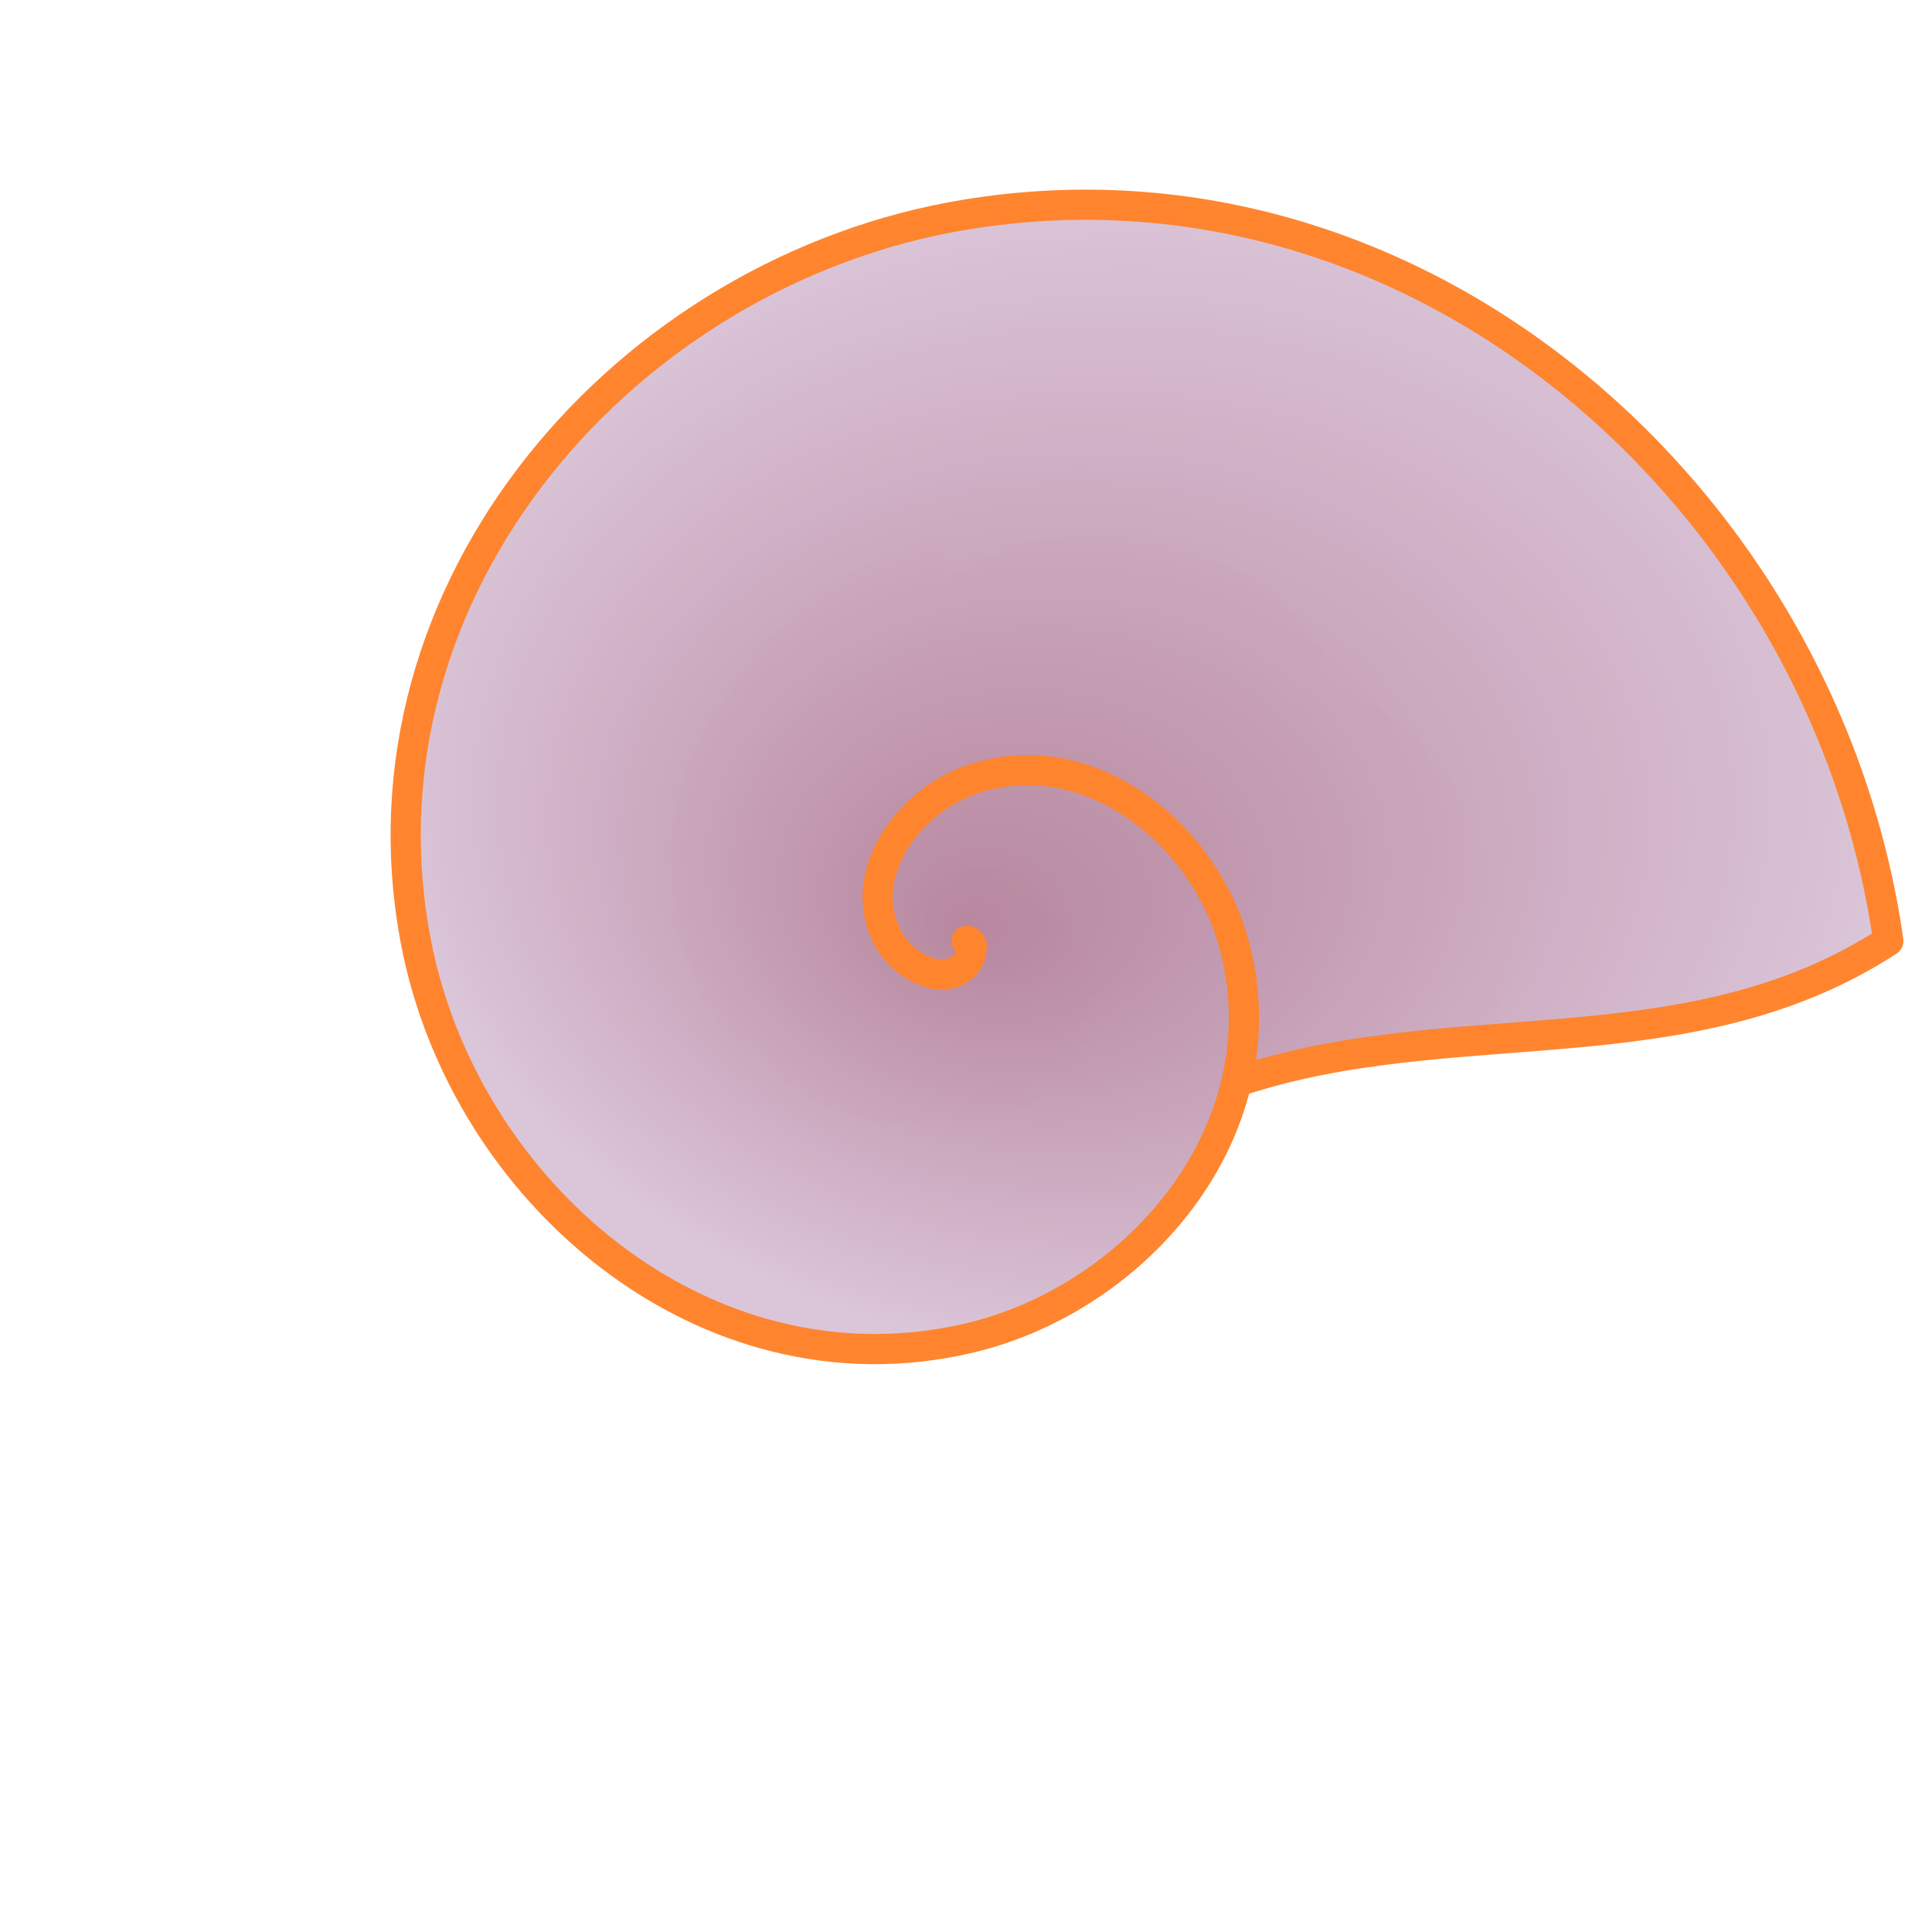
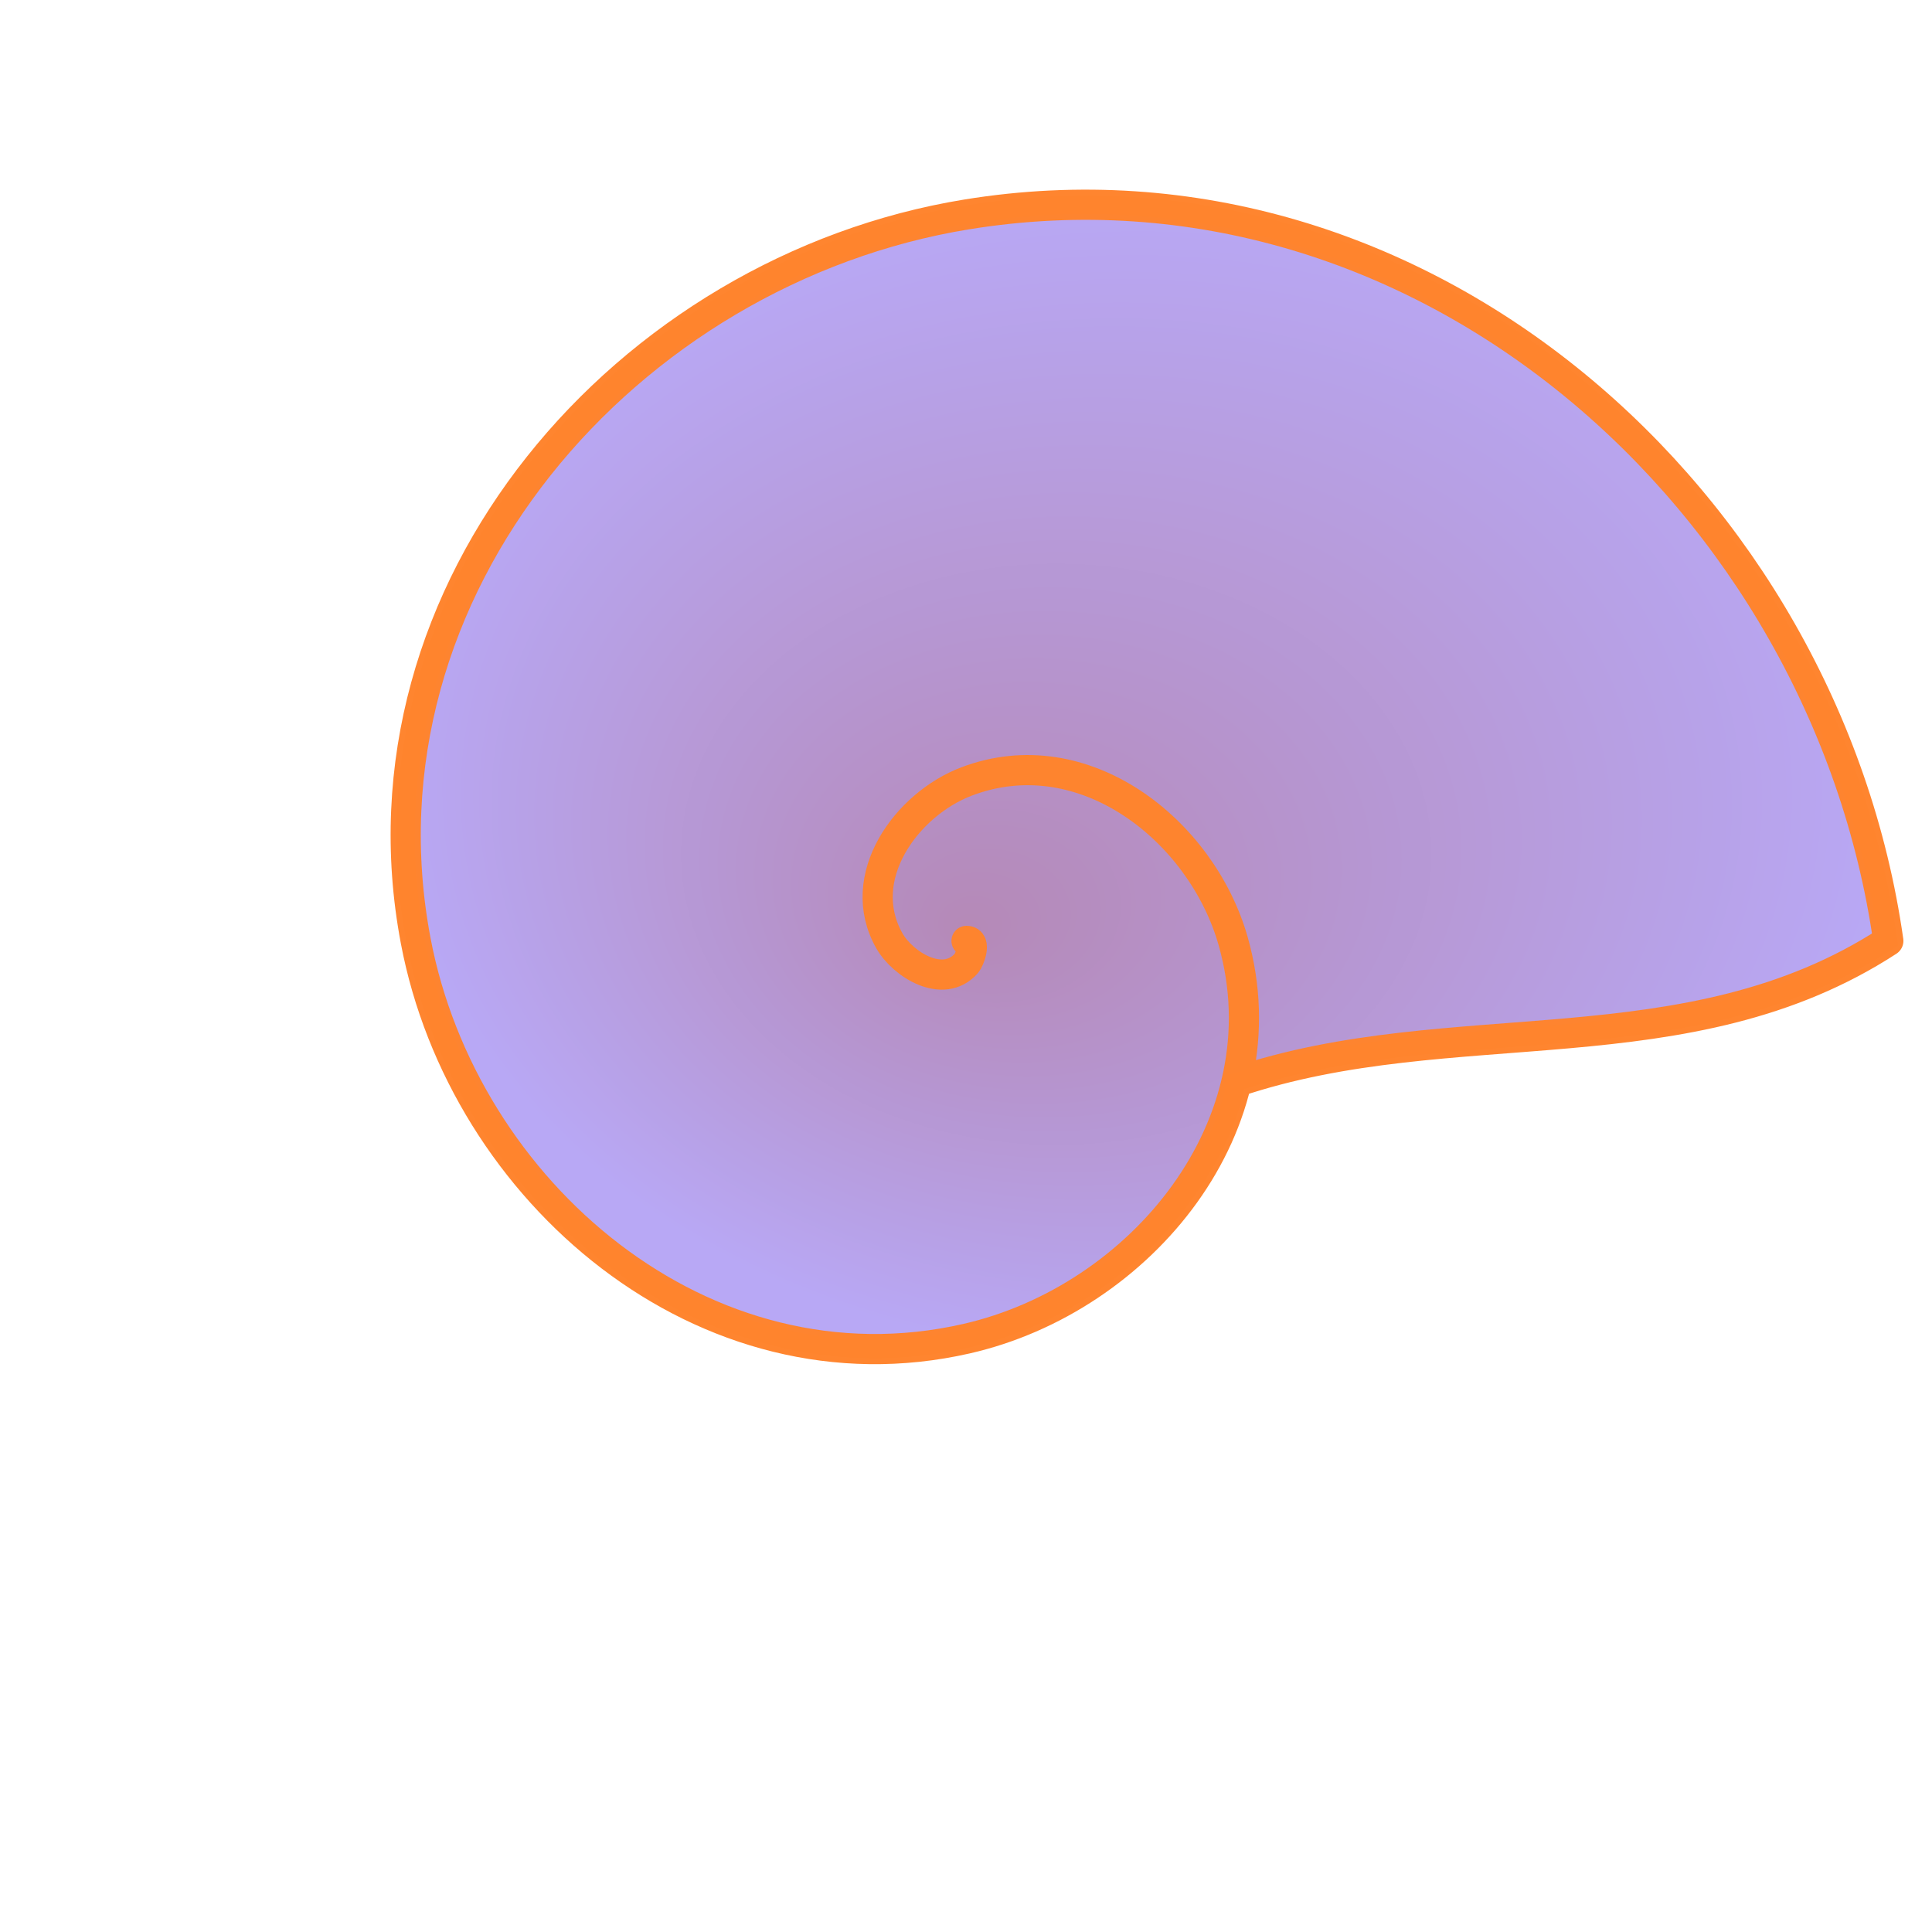
<svg xmlns="http://www.w3.org/2000/svg" xmlns:xlink="http://www.w3.org/1999/xlink" width="128" height="128" id="svg2" version="1.1" style="display:inline">
  <defs id="defs4">
+     <linearGradient id="linearGradient3950">
+       <stop style="stop-color:#ffffff;stop-opacity:0;" offset="0" id="stop3952" />
+       <stop style="stop-color:#ffffff;stop-opacity:1;" offset="1" id="stop3954" />
+     </linearGradient>
+     <linearGradient id="linearGradient3918">
+       <stop style="stop-color:#000000;stop-opacity:0;" offset="0" id="stop3920" />
+       <stop id="stop3926" offset="0.741" style="stop-color:#000000;stop-opacity:0.325;" />
+       <stop style="stop-color:#000000;stop-opacity:1;" offset="1" id="stop3922" />
+     </linearGradient>
    <linearGradient id="linearGradient4132">
-       <stop style="stop-color:#b688a1;stop-opacity:1;" offset="0" id="stop4134" />
-       <stop style="stop-color:#dbc5da;stop-opacity:1;" offset="1" id="stop4136" />
+       <stop style="stop-color:#b488b6;stop-opacity:1;" offset="0" id="stop4134" />
+       <stop style="stop-color:#b7a7f5;stop-opacity:1;" offset="1" id="stop4136" />
    </linearGradient>
    <linearGradient id="linearGradient4124">
      <stop style="stop-color:#868ce4;stop-opacity:1;" offset="0" id="stop4126" />
      <stop style="stop-color:#bbbfff;stop-opacity:1;" offset="1" id="stop4128" />
    </linearGradient>
    <linearGradient id="linearGradient3724">
-       <stop style="stop-color:#ffffff;stop-opacity:1;" offset="0" id="stop3726" />
-       <stop id="stop3732" offset="0.857" style="stop-color:#f3f3f3;stop-opacity:1;" />
-       <stop style="stop-color:#dddddd;stop-opacity:1;" offset="1" id="stop3728" />
+       <stop style="stop-color:#535353;stop-opacity:1;" offset="0" id="stop3726" />
+       <stop id="stop3732" offset="0.857" style="stop-color:#404040;stop-opacity:1;" />
+       <stop style="stop-color:#353535;stop-opacity:1;" offset="1" id="stop3728" />
    </linearGradient>
    <linearGradient id="linearGradient3627">
      <stop style="stop-color:#ff6900;stop-opacity:1;" offset="0" id="stop3629" />
      <stop style="stop-color:#ff9b55;stop-opacity:1;" offset="1" id="stop3631" />
    </linearGradient>
    <linearGradient id="linearGradient3628">
      <stop style="stop-color:#f5f2ef;stop-opacity:1;" offset="0" id="stop3630" />
      <stop id="stop3636" offset="0.5" style="stop-color:#f1eceb;stop-opacity:1;" />
      <stop style="stop-color:#d5c7c7;stop-opacity:1;" offset="1" id="stop3632" />
    </linearGradient>
    <linearGradient id="linearGradient3627-8">
      <stop style="stop-color:#ff6900;stop-opacity:1;" offset="0" id="stop3629-8" />
      <stop style="stop-color:#ff9b55;stop-opacity:1;" offset="1" id="stop3631-2" />
    </linearGradient>
    <radialGradient r="28.581" fy="1005.59" fx="73.015" cy="1005.59" cx="73.015" gradientTransform="matrix(2.106047,0.09373117,-0.0790427,1.776012,-69.01095,-1729.335)" gradientUnits="userSpaceOnUse" id="radialGradient3780" xlink:href="#linearGradient3627-8" />
    <linearGradient id="linearGradient3627-1">
      <stop style="stop-color:#ff6900;stop-opacity:1;" offset="0" id="stop3629-7" />
      <stop style="stop-color:#ff9b55;stop-opacity:1;" offset="1" id="stop3631-1" />
    </linearGradient>
    <radialGradient r="28.581" fy="1005.59" fx="73.015" cy="1005.59" cx="73.015" gradientTransform="matrix(2.106047,0.09373117,-0.0790427,1.776012,-69.01095,-1729.335)" gradientUnits="userSpaceOnUse" id="radialGradient3780-2" xlink:href="#linearGradient3627-1" />
    <linearGradient id="linearGradient3627-6">
      <stop style="stop-color:#ff6900;stop-opacity:1;" offset="0" id="stop3629-6" />
      <stop style="stop-color:#ff9b55;stop-opacity:1;" offset="1" id="stop3631-9" />
    </linearGradient>
    <radialGradient r="28.581" fy="1005.59" fx="73.015" cy="1005.59" cx="73.015" gradientTransform="matrix(2.106047,0.09373117,-0.0790427,1.776012,-69.01095,-1729.335)" gradientUnits="userSpaceOnUse" id="radialGradient3780-7" xlink:href="#linearGradient3627-6" />
    <linearGradient id="linearGradient3627-9">
      <stop style="stop-color:#ff6900;stop-opacity:1;" offset="0" id="stop3629-9" />
      <stop style="stop-color:#ff9b55;stop-opacity:1;" offset="1" id="stop3631-5" />
    </linearGradient>
    <radialGradient r="28.581" fy="1005.59" fx="73.015" cy="1005.59" cx="73.015" gradientTransform="matrix(2.106047,0.09373117,-0.0790427,1.776012,-69.01095,-1729.335)" gradientUnits="userSpaceOnUse" id="radialGradient3780-21" xlink:href="#linearGradient3627-9" />
    <linearGradient id="linearGradient3627-5">
      <stop style="stop-color:#ff6900;stop-opacity:1;" offset="0" id="stop3629-0" />
      <stop style="stop-color:#ff9b55;stop-opacity:1;" offset="1" id="stop3631-7" />
    </linearGradient>
    <radialGradient r="28.581" fy="1005.59" fx="73.015" cy="1005.59" cx="73.015" gradientTransform="matrix(2.106047,0.09373117,-0.0790427,1.776012,-69.01095,-1729.335)" gradientUnits="userSpaceOnUse" id="radialGradient3780-27" xlink:href="#linearGradient3627-5" />
    <linearGradient id="linearGradient3627-95">
      <stop style="stop-color:#ff6900;stop-opacity:1;" offset="0" id="stop3629-70" />
      <stop style="stop-color:#ff9b55;stop-opacity:1;" offset="1" id="stop3631-8" />
    </linearGradient>
    <radialGradient r="28.581" fy="1005.59" fx="73.015" cy="1005.59" cx="73.015" gradientTransform="matrix(2.106047,0.09373117,-0.0790427,1.776012,-69.01095,-1729.335)" gradientUnits="userSpaceOnUse" id="radialGradient3780-3" xlink:href="#linearGradient3627-95" />
    <linearGradient id="linearGradient3627-0">
      <stop style="stop-color:#ff6900;stop-opacity:1;" offset="0" id="stop3629-1" />
      <stop style="stop-color:#ff9b55;stop-opacity:1;" offset="1" id="stop3631-59" />
    </linearGradient>
    <radialGradient r="28.581" fy="1005.59" fx="73.015" cy="1005.59" cx="73.015" gradientTransform="matrix(2.106047,0.09373117,-0.0790427,1.776012,-69.01095,-1729.335)" gradientUnits="userSpaceOnUse" id="radialGradient3780-0" xlink:href="#linearGradient3627-0" />
    <radialGradient xlink:href="#linearGradient3724" id="radialGradient4020" gradientUnits="userSpaceOnUse" gradientTransform="matrix(0.801128,0,0,0.8011262,25.03278,925.9746)" cx="48.641" cy="77.875" fx="47.68" fy="15.822" r="78.703" />
    <radialGradient xlink:href="#linearGradient3627" id="radialGradient4034" gradientUnits="userSpaceOnUse" gradientTransform="matrix(1.597804,-0.04217255,0.04171196,1.580974,-76.05557,-591.6453)" cx="71.011" cy="1000.847" fx="71.011" fy="1000.847" r="28.581" />
    <radialGradient xlink:href="#linearGradient3627-8" id="radialGradient4037" gradientUnits="userSpaceOnUse" gradientTransform="matrix(1.395738,0.1486878,-0.1470693,1.381087,126.1149,-403.6164)" cx="66.48" cy="992.951" fx="66.48" fy="992.951" r="28.581" />
    <radialGradient xlink:href="#linearGradient3627-1" id="radialGradient4040" gradientUnits="userSpaceOnUse" gradientTransform="matrix(1.176643,-1.116437,0.8651239,0.9121353,-866.7971,139.2253)" cx="60.458" cy="992.834" fx="60.458" fy="992.834" r="28.581" />
    <radialGradient xlink:href="#linearGradient3627-6" id="radialGradient4043" gradientUnits="userSpaceOnUse" gradientTransform="matrix(-0.2716332,-1.275267,1.076259,-0.2293345,-998.6717,1285.146)" cx="57.797" cy="997.087" fx="57.797" fy="997.087" r="28.581" />
    <radialGradient xlink:href="#linearGradient3627-9" id="radialGradient4046" gradientUnits="userSpaceOnUse" gradientTransform="matrix(-0.8749809,-0.2663695,0.275236,-0.9044614,-164.3185,1906.63)" cx="58.463" cy="1000.043" fx="58.463" fy="1000.043" r="28.581" />
    <radialGradient xlink:href="#linearGradient3627-5" id="radialGradient4049" gradientUnits="userSpaceOnUse" gradientTransform="matrix(0.5654287,0.441871,-0.5547865,0.7101969,583.6193,250.2018)" cx="61.63" cy="1000.986" fx="61.63" fy="1000.986" r="28.581" />
    <radialGradient xlink:href="#linearGradient3627-95" id="radialGradient4052" gradientUnits="userSpaceOnUse" gradientTransform="matrix(0.6098938,0,0,0.5144195,26.52715,474.1531)" cx="61.331" cy="1001.42" fx="61.331" fy="1001.42" r="28.581" />
    <radialGradient xlink:href="#linearGradient3627-0" id="radialGradient4055" gradientUnits="userSpaceOnUse" gradientTransform="matrix(0.345382,0,0,0.291315,42.77652,695.5481)" cx="66.553" cy="995.517" fx="66.553" fy="995.517" r="28.581" />
    <radialGradient xlink:href="#linearGradient4132" id="radialGradient4140" cx="63.601" cy="62.242" fx="48.619" fy="78.763" r="62.055" gradientTransform="matrix(1,0,0,0.7744283,0,14.04)" gradientUnits="userSpaceOnUse" />
+     <filter id="filter3864">
+       <feGaussianBlur stdDeviation="1.228" id="feGaussianBlur3866" />
+     </filter>
+     <filter id="filter3890">
+       <feGaussianBlur stdDeviation="1.436" id="feGaussianBlur3892" />
+     </filter>
+     <filter id="filter3908">
+       <feGaussianBlur stdDeviation="1.245" id="feGaussianBlur3910" />
+     </filter>
+     <radialGradient xlink:href="#linearGradient3918" id="radialGradient3924" cx="77.887" cy="989.285" fx="77.568" fy="989.327" r="49.113" gradientTransform="matrix(1.069299,-0.6528251,0.5701215,0.9338341,-569.6454,113.5992)" gradientUnits="userSpaceOnUse" />
+     <filter id="filter3936">
+       <feGaussianBlur stdDeviation="1.754" id="feGaussianBlur3938" />
+     </filter>
+     <radialGradient xlink:href="#linearGradient3950" id="radialGradient3956" cx="62.574" cy="987.851" fx="62.574" fy="987.851" r="18.063" gradientTransform="matrix(3.388285,0.00824962,-0.00825339,3.389829,-141.2908,-2362.542)" gradientUnits="userSpaceOnUse" />
+     <radialGradient xlink:href="#linearGradient3950-4" id="radialGradient3956-2" cx="62.574" cy="987.851" fx="62.574" fy="987.851" r="18.063" gradientTransform="matrix(3.115367,0.00899963,-0.0075886,3.698016,-127.6339,-2664.901)" gradientUnits="userSpaceOnUse" />
+     <linearGradient id="linearGradient3950-4">
+       <stop style="stop-color:#ffffff;stop-opacity:0;" offset="0" id="stop3952-4" />
+       <stop style="stop-color:#ffffff;stop-opacity:1;" offset="1" id="stop3954-5" />
+     </linearGradient>
+     <radialGradient r="18.063" fy="987.851" fx="62.574" cy="987.851" cx="62.574" gradientTransform="matrix(3.388285,0.00824962,-0.00825339,3.389829,-159.3323,-3305.104)" gradientUnits="userSpaceOnUse" id="radialGradient3975" xlink:href="#linearGradient3950-4" />
+     <radialGradient xlink:href="#linearGradient3724" id="radialGradient3995" gradientUnits="userSpaceOnUse" gradientTransform="matrix(0.801128,0,0,0.8011262,25.03278,925.9746)" cx="48.641" cy="77.875" fx="21.411" fy="27.958" r="78.703" />
  </defs>
  <g id="layer5" style="display:none">
    <path transform="translate(0,-924.3622)" style="opacity:0.988;color:#000000;fill:url(#radialGradient4020);fill-opacity:1;fill-rule:nonzero;stroke:none;stroke-width:1.5;marker:none;visibility:visible;display:inline;overflow:visible;enable-background:accumulate" d="m 63.988,926.112 c -34.378,0 -62.238,27.865 -62.238,62.25 0,34.385 27.859,62.25 62.238,62.25 34.378,0 62.263,-27.865 62.263,-62.25 0,-34.385 -27.884,-62.25 -62.263,-62.25 z" id="path4102" />
  </g>
-   <g id="layer2" style="display:inline">
+   <g id="layer2" style="display:none">
    <path transform="translate(0,-924.3622)" id="path3821" d="m 64.213,986.558 c -0.116,-3.699 4.793,-5.087 6.132,-11.055 -6.249,-0.88 -10.375,1.666 -11.655,5.356 -1.28,3.69 0.149,7.479 2.601,7.974 3.729,0.752 3.016,-0.978 2.922,-2.274 z" style="color:#000000;fill:url(#radialGradient4055);fill-opacity:1;fill-rule:nonzero;stroke:none;stroke-width:1px;marker:none;visibility:visible;display:inline;overflow:visible;enable-background:accumulate" />
    <path transform="translate(0,-924.3622)" id="path3810" style="color:#000000;fill:url(#radialGradient4052);fill-opacity:1;fill-rule:nonzero;stroke:none;stroke-width:1px;marker:none;visibility:visible;display:inline;overflow:visible;enable-background:accumulate" d="m 63.932,988.436 c 5.403,-1.889 10.477,2.711 17.97,-0.028 -1.384,-9.012 -7.788,-12.454 -11.821,-13.059 -1.041,4.979 -6.786,7.25 -6.149,13.087 z" />
    <path transform="translate(0,-924.3622)" id="path3796" style="color:#000000;fill:url(#radialGradient4049);fill-opacity:1;fill-rule:nonzero;stroke:none;stroke-width:1px;marker:none;visibility:visible;display:inline;overflow:visible;enable-background:accumulate" d="m 69.02,1011.085 c -10.043,-11.945 -4.011,-16.168 -8.23,-22.499 1,0.556 2.406,0.475 3.603,-0.331 5.403,-1.889 10.067,2.633 17.56,-0.105 1.985,10.706 -4.296,17.695 -12.933,22.936 z" />
    <path transform="translate(0,-924.3622)" id="path3783" style="color:#000000;fill:url(#radialGradient4046);fill-opacity:1;fill-rule:nonzero;stroke:none;stroke-width:1px;marker:none;visibility:visible;display:inline;overflow:visible;enable-background:accumulate" d="m 69.217,1010.893 c -7.953,4.608 -22.056,3.519 -30.941,-5.217 7.323,-15.447 15.466,-12.328 20.362,-19.76 0.398,1.475 1.795,2.202 2.808,2.898 4.219,6.331 -2.273,10.134 7.77,22.079 z" />
    <path transform="translate(0,-924.3622)" id="path3770" style="color:#000000;fill:url(#radialGradient4043);fill-opacity:1;fill-rule:nonzero;stroke:none;stroke-width:1px;marker:none;visibility:visible;display:inline;overflow:visible;enable-background:accumulate" d="m 38.463,1005.724 c -12.146,-9.417 -12.573,-25.239 -10.717,-33.582 18.403,-1.802 22.9,7.173 31.887,7.221 -1.254,1.575 -1.035,4.945 -0.796,7.028 -4.093,6.99 -12.363,3.219 -20.373,19.333 z" />
    <path transform="translate(0,-924.3622)" id="path3757" style="color:#000000;fill:url(#radialGradient4040);fill-opacity:1;fill-rule:nonzero;stroke:none;stroke-width:1px;marker:none;visibility:visible;display:inline;overflow:visible;enable-background:accumulate" d="m 59.068,980.25 c 1.176,-1.474 4.612,-4.562 7.478,-4.89 -6.262,-11.554 -0.097,-21.303 -10.877,-34.585 -11.465,4.502 -25.734,17.186 -28.007,31.768 18.768,-1.577 21.447,7.388 31.407,7.708 z" />
    <path transform="translate(0,-924.3622)" id="path3744" style="color:#000000;fill:url(#radialGradient4037);fill-opacity:1;fill-rule:nonzero;stroke:none;stroke-width:1px;marker:none;visibility:visible;display:inline;overflow:visible;enable-background:accumulate" d="m 66.14,975.449 c 3.591,0.302 8.234,0.406 11.486,3.916 3.379,-9.927 20.578,-12.468 22.182,-33.018 -16.748,-9.308 -32.547,-9.94 -44.534,-5.448 10.679,12.383 4.49,23.576 10.866,34.55 z" />
    <path id="path3726" style="fill:url(#radialGradient4034);fill-opacity:1;stroke:none;display:inline" d="m 99.8,946.527 c 8.156,4.75 22.939,20.09 25.193,40.155 -14.348,9.023 -27.89,4.325 -43.117,9.432 1.041,-5.829 -0.533,-12.118 -4.282,-16.646 2.347,-10.04 20.365,-12.587 22.206,-32.941 z" transform="translate(0,-924.3622)" />
  </g>
-   <g id="layer4" style="display:inline;opacity:1">
+   <g id="layer4" style="display:inline">
    <g id="g3920" style="stroke:#ff842d;stroke-opacity:1;display:inline" transform="matrix(0.801128,0,0,0.8012853,25.03278,1.60006)">
      <path id="path3908" d="m 59.125,14.938 c 33.185,0.321 61.088,27.907 65.781,60.875 C 108.316,86.606 88.868,81.463 71,87.469 c -0.737,3.538 -2.157,6.294 -4.281,9.25 C 62.47,102.631 55.897,107.043 48.688,108.688 27.005,113.633 7.065,96.571 3.125,75.812 -2.415,46.622 20.619,20.322 48.688,15.75 52.214,15.176 55.692,14.904 59.125,14.938 z" style="opacity:0.988;color:#000000;fill:url(#radialGradient4140);fill-opacity:1;fill-rule:nonzero;stroke:#ff842d;stroke-width:1.5;stroke-opacity:1;marker:none;visibility:visible;display:inline;overflow:visible;enable-background:accumulate" />
      <path id="path3917" style="opacity:0.988;color:#000000;fill:none;stroke:#ff842d;stroke-width:2.496;stroke-linecap:round;stroke-linejoin:round;stroke-miterlimit:4;stroke-opacity:1;stroke-dasharray:none;stroke-dashoffset:0;marker:none;visibility:visible;display:inline;overflow:visible;enable-background:accumulate" d="M 124.906,1000.175 C 108.316,1010.968 88.868,1005.825 71,1011.831 M 48.684,1000.162 c 0.866,0 0.225,1.588 0,1.845 -1.927,2.197 -5.266,0.103 -6.375,-1.845 -2.997,-5.264 1.426,-11.3 6.375,-13.181 9.691,-3.684 19.442,4.041 22.044,13.181 4.324,15.188 -7.625,29.601 -22.044,32.889 -21.683,4.945 -41.611,-12.13 -45.551,-32.889 -5.54,-29.19 17.482,-55.492 45.551,-60.065 37.611,-6.127 71.053,23.687 76.232,60.065" transform="translate(0,-924.3622)" />
    </g>
  </g>
  <g id="layer1" transform="translate(0,-924.3622)" style="display:none">
-     <path style="opacity:0.988;color:#000000;fill:url(#radialGradient4020);fill-opacity:1;fill-rule:nonzero;stroke:#b6b6b6;stroke-width:1.5;stroke-miterlimit:4;stroke-opacity:1;stroke-dasharray:none;marker:none;visibility:visible;display:inline;overflow:visible;enable-background:accumulate" d="m 63.988,926.112 c -34.378,0 -62.238,27.865 -62.238,62.25 0,34.385 27.859,62.25 62.238,62.25 34.378,0 62.263,-27.865 62.263,-62.25 0,-34.385 -27.884,-62.25 -62.263,-62.25 z m 8.412,11.819 c 26.585,0.257 48.94,22.362 52.699,48.778 -13.291,8.648 -28.871,4.527 -43.186,9.34 -0.591,2.835 -1.728,5.043 -3.43,7.412 -3.404,4.738 -8.67,8.273 -14.445,9.59 -17.371,3.962 -33.345,-9.709 -36.501,-26.342 -4.438,-23.39 14.015,-44.463 36.501,-48.127 2.825,-0.46 5.612,-0.678 8.362,-0.651 z" id="path3637" />
    <g id="g3941" style="opacity:0.619;color:#000000;fill:none;stroke:#4b3838;stroke-width:1.872;stroke-linecap:butt;stroke-linejoin:round;stroke-miterlimit:4;stroke-opacity:0.999;stroke-dasharray:none;stroke-dashoffset:0;marker:none;visibility:visible;display:inline;overflow:visible;enable-background:accumulate" transform="matrix(0.801128,0,0,0.8012853,25.03278,925.9622)">
      <path id="path3694" d="M 93.381,25.531 C 90.562,51.735 70.811,53.852 65.166,67.272" style="color:#000000;fill:none;stroke:#4b3838;stroke-width:1.872;stroke-linecap:butt;stroke-linejoin:round;stroke-miterlimit:4;stroke-opacity:0.999;stroke-dasharray:none;stroke-dashoffset:0;marker:none;visibility:visible;display:inline;overflow:visible;enable-background:accumulate" />
      <path id="path3696" d="m 38.329,18.552 c 14.014,17.327 5.055,28.158 13.976,43.795" style="color:#000000;fill:none;stroke:#4b3838;stroke-width:1.872;stroke-linecap:butt;stroke-linejoin:round;stroke-miterlimit:4;stroke-opacity:0.999;stroke-dasharray:none;stroke-dashoffset:0;marker:none;visibility:visible;display:inline;overflow:visible;enable-background:accumulate" />
      <path id="path3698" d="M 3.335,57.577 C 27.27,55.555 31.007,66.316 43.793,66.74" style="color:#000000;fill:none;stroke:#4b3838;stroke-width:1.872;stroke-linecap:butt;stroke-linejoin:round;stroke-miterlimit:4;stroke-opacity:0.999;stroke-dasharray:none;stroke-dashoffset:0;marker:none;visibility:visible;display:inline;overflow:visible;enable-background:accumulate" />
      <path id="path3700" d="M 16.833,99.659 C 26.165,79.664 35.98,84.351 42.37,74.305" style="color:#000000;fill:none;stroke:#4b3838;stroke-width:1.872;stroke-linecap:butt;stroke-linejoin:round;stroke-miterlimit:4;stroke-opacity:0.999;stroke-dasharray:none;stroke-dashoffset:0;marker:none;visibility:visible;display:inline;overflow:visible;enable-background:accumulate" />
      <path id="path3702" d="M 54.834,106.259 C 42.375,91.287 49.931,86.056 44.705,78.128" style="color:#000000;fill:none;stroke:#4b3838;stroke-width:1.872;stroke-linecap:butt;stroke-linejoin:round;stroke-miterlimit:4;stroke-opacity:0.999;stroke-dasharray:none;stroke-dashoffset:0;marker:none;visibility:visible;display:inline;overflow:visible;enable-background:accumulate" />
      <path id="path3704" d="m 48.556,1002.329 c 6.744,-2.358 13.077,3.383 22.431,-0.035" style="color:#000000;fill:none;stroke:#4b3838;stroke-width:1.872;stroke-linecap:butt;stroke-linejoin:round;stroke-miterlimit:4;stroke-opacity:0.999;stroke-dasharray:none;stroke-dashoffset:0;marker:none;visibility:visible;display:inline;overflow:visible;enable-background:accumulate" transform="translate(0,-924.3622)" />
      <path id="path3706" d="m 48.907,999.985 c -0.144,-4.616 5.983,-6.349 7.654,-13.797" style="color:#000000;fill:none;stroke:#4b3838;stroke-width:1.872;stroke-linecap:butt;stroke-linejoin:round;stroke-miterlimit:4;stroke-opacity:0.999;stroke-dasharray:none;stroke-dashoffset:0;marker:none;visibility:visible;display:inline;overflow:visible;enable-background:accumulate" transform="translate(0,-924.3622)" />
    </g>
-     <path id="path3734" style="opacity:0.988;color:#000000;fill:none;stroke:#3f332a;stroke-width:2;stroke-linecap:round;stroke-linejoin:round;stroke-miterlimit:4;stroke-opacity:1;stroke-dasharray:none;stroke-dashoffset:0;marker:none;visibility:visible;display:inline;overflow:visible;enable-background:accumulate" d="m 125.099,986.71 c -13.291,8.648 -28.871,4.527 -43.186,9.34 m -17.878,-9.35 c 0.694,0 0.18,1.273 0,1.478 -1.544,1.761 -4.218,0.083 -5.107,-1.478 -2.401,-4.218 1.143,-9.054 5.107,-10.562 7.764,-2.952 15.576,3.238 17.66,10.562 3.464,12.17 -6.109,23.719 -17.66,26.353 -17.371,3.962 -33.336,-9.72 -36.492,-26.353 -4.438,-23.39 14.006,-44.465 36.492,-48.129 30.131,-4.909 56.923,18.98 61.071,48.129" />
+     <use x="0" y="0" xlink:href="#g3941" id="use3868" style="opacity:0.885;filter:url(#filter3890)" width="128" height="128" />
+     <path style="opacity:0.725;color:#000000;fill:url(#radialGradient3924);fill-opacity:1;fill-rule:nonzero;stroke:#000000;stroke-width:1.5;stroke-miterlimit:4;stroke-opacity:1;stroke-dasharray:none;marker:none;visibility:visible;display:inline;overflow:visible;filter:url(#filter3936);enable-background:accumulate" d="m 72.399,937.931 c 26.585,0.257 48.94,22.362 52.699,48.778 -13.291,8.648 -28.871,4.527 -43.186,9.34 -0.591,2.835 -1.728,5.043 -3.43,7.412 -3.404,4.738 -8.67,8.273 -14.445,9.59 -17.371,3.962 -33.345,-9.709 -36.501,-26.342 -4.438,-23.39 14.015,-44.463 36.501,-48.127 2.825,-0.46 5.612,-0.678 8.362,-0.651 z" id="path3912" />
+     <path style="opacity:0.988;color:#000000;fill:url(#radialGradient3995);fill-opacity:1;fill-rule:nonzero;stroke:none;stroke-width:1.5;marker:none;visibility:visible;display:inline;overflow:visible;enable-background:accumulate" d="m 63.988,926.112 c -34.378,0 -62.238,27.865 -62.238,62.25 0,34.385 27.859,62.25 62.238,62.25 34.378,0 62.263,-27.865 62.263,-62.25 0,-34.385 -27.884,-62.25 -62.263,-62.25 z m 8.412,11.819 c 26.585,0.257 48.94,22.362 52.699,48.778 -13.291,8.648 -28.871,4.527 -43.186,9.34 -0.591,2.835 -1.728,5.043 -3.43,7.412 -3.404,4.738 -8.67,8.273 -14.445,9.59 -17.371,3.962 -33.345,-9.709 -36.501,-26.342 -4.438,-23.39 14.015,-44.463 36.501,-48.127 2.825,-0.46 5.612,-0.678 8.362,-0.651 z" id="path3637" />
+     <use x="0" y="0" xlink:href="#path3734" id="use3846" style="opacity:0.643;filter:url(#filter3864)" width="128" height="128" />
+     <path id="path3734" style="opacity:0.988;color:#000000;fill:none;stroke:#332920;stroke-width:2;stroke-linecap:round;stroke-linejoin:round;stroke-miterlimit:4;stroke-opacity:1;stroke-dasharray:none;stroke-dashoffset:0;marker:none;visibility:visible;display:inline;overflow:visible;enable-background:accumulate" d="m 125.099,986.71 c -13.291,8.648 -28.871,4.527 -43.186,9.34 m -17.878,-9.35 c 0.694,0 0.18,1.273 0,1.478 -1.544,1.761 -4.218,0.083 -5.107,-1.478 -2.401,-4.218 1.143,-9.054 5.107,-10.562 7.764,-2.952 15.576,3.238 17.66,10.562 3.464,12.17 -6.109,23.719 -17.66,26.353 -17.371,3.962 -33.336,-9.72 -36.492,-26.353 -4.438,-23.39 14.006,-44.465 36.492,-48.129 30.131,-4.909 56.923,18.98 61.071,48.129" />
+     <path style="opacity:0.3;color:#000000;fill:url(#radialGradient3956);fill-opacity:1;fill-rule:nonzero;stroke:none;stroke-width:1.5;marker:none;visibility:visible;display:inline;overflow:visible;enable-background:accumulate" d="m 26.737,949.209 c -8.528,7.518 -11.247,18.366 -6.073,24.235 5.173,5.869 16.277,4.532 24.805,-2.986 8.528,-7.518 11.253,-18.371 6.079,-24.24 -5.173,-5.869 -16.283,-4.527 -24.811,2.991 z" id="path3840" />
+     <use x="0" y="0" xlink:href="#path3898" id="use3902" transform="matrix(0.9905645,0,0,0.9905645,0.6038765,9.325741)" width="128" height="128" style="opacity:0.672;filter:url(#filter3908)" />
+     <path style="opacity:0.988;color:#000000;fill:none;stroke:#8a8a8a;stroke-width:1.5;stroke-miterlimit:4;stroke-opacity:1;stroke-dasharray:none;marker:none;visibility:visible;display:inline;overflow:visible;enable-background:accumulate" d="m 63.988,926.112 c -34.378,0 -62.238,27.865 -62.238,62.25 0,34.385 27.859,62.25 62.238,62.25 34.378,0 62.263,-27.865 62.263,-62.25 0,-34.385 -27.884,-62.25 -62.263,-62.25 z" id="path3898" />
+     <path id="path3940" d="m 60.329,932.662 c -5.173,-0.28 -9.546,1.97 -9.771,5.026 -0.224,3.056 3.786,5.759 8.959,6.038 5.173,0.28 9.55,-1.97 9.774,-5.026 0.224,-3.056 -3.79,-5.759 -8.963,-6.038 z" style="opacity:0.15;color:#000000;fill:url(#radialGradient3956-2);fill-opacity:1;fill-rule:nonzero;stroke:none;stroke-width:1.5;marker:none;visibility:visible;display:inline;overflow:visible;enable-background:accumulate" />
  </g>
</svg>
